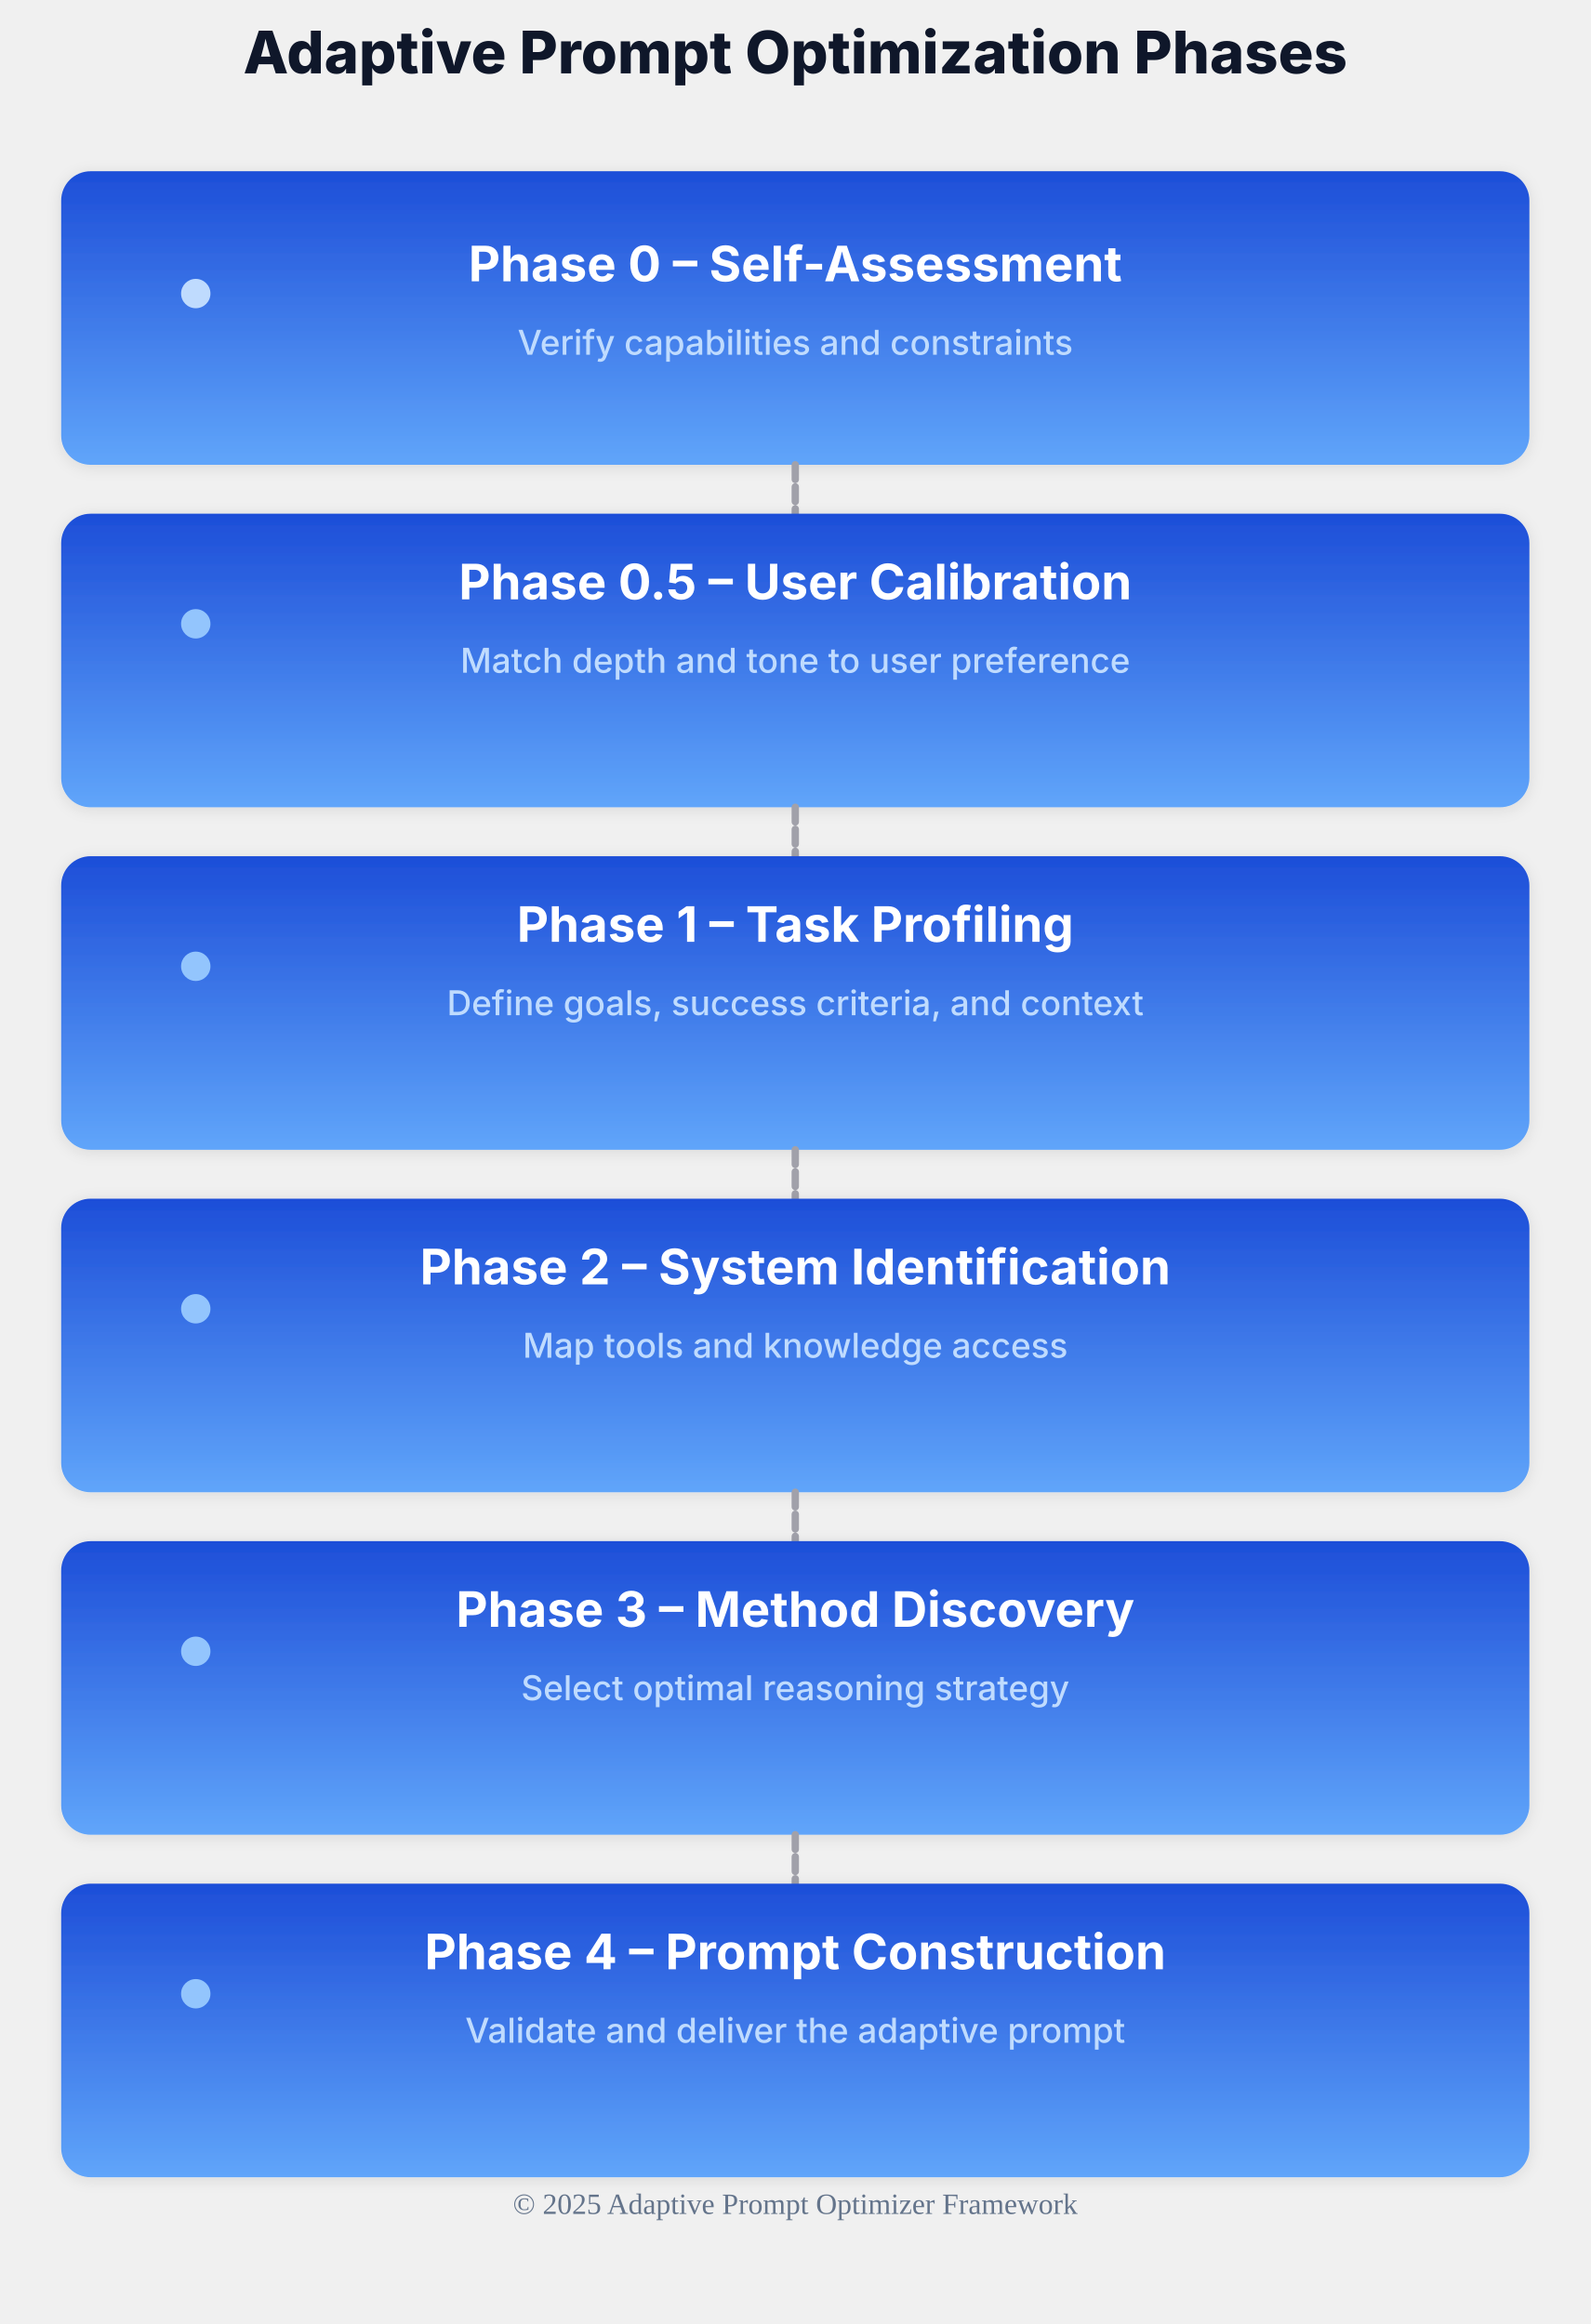
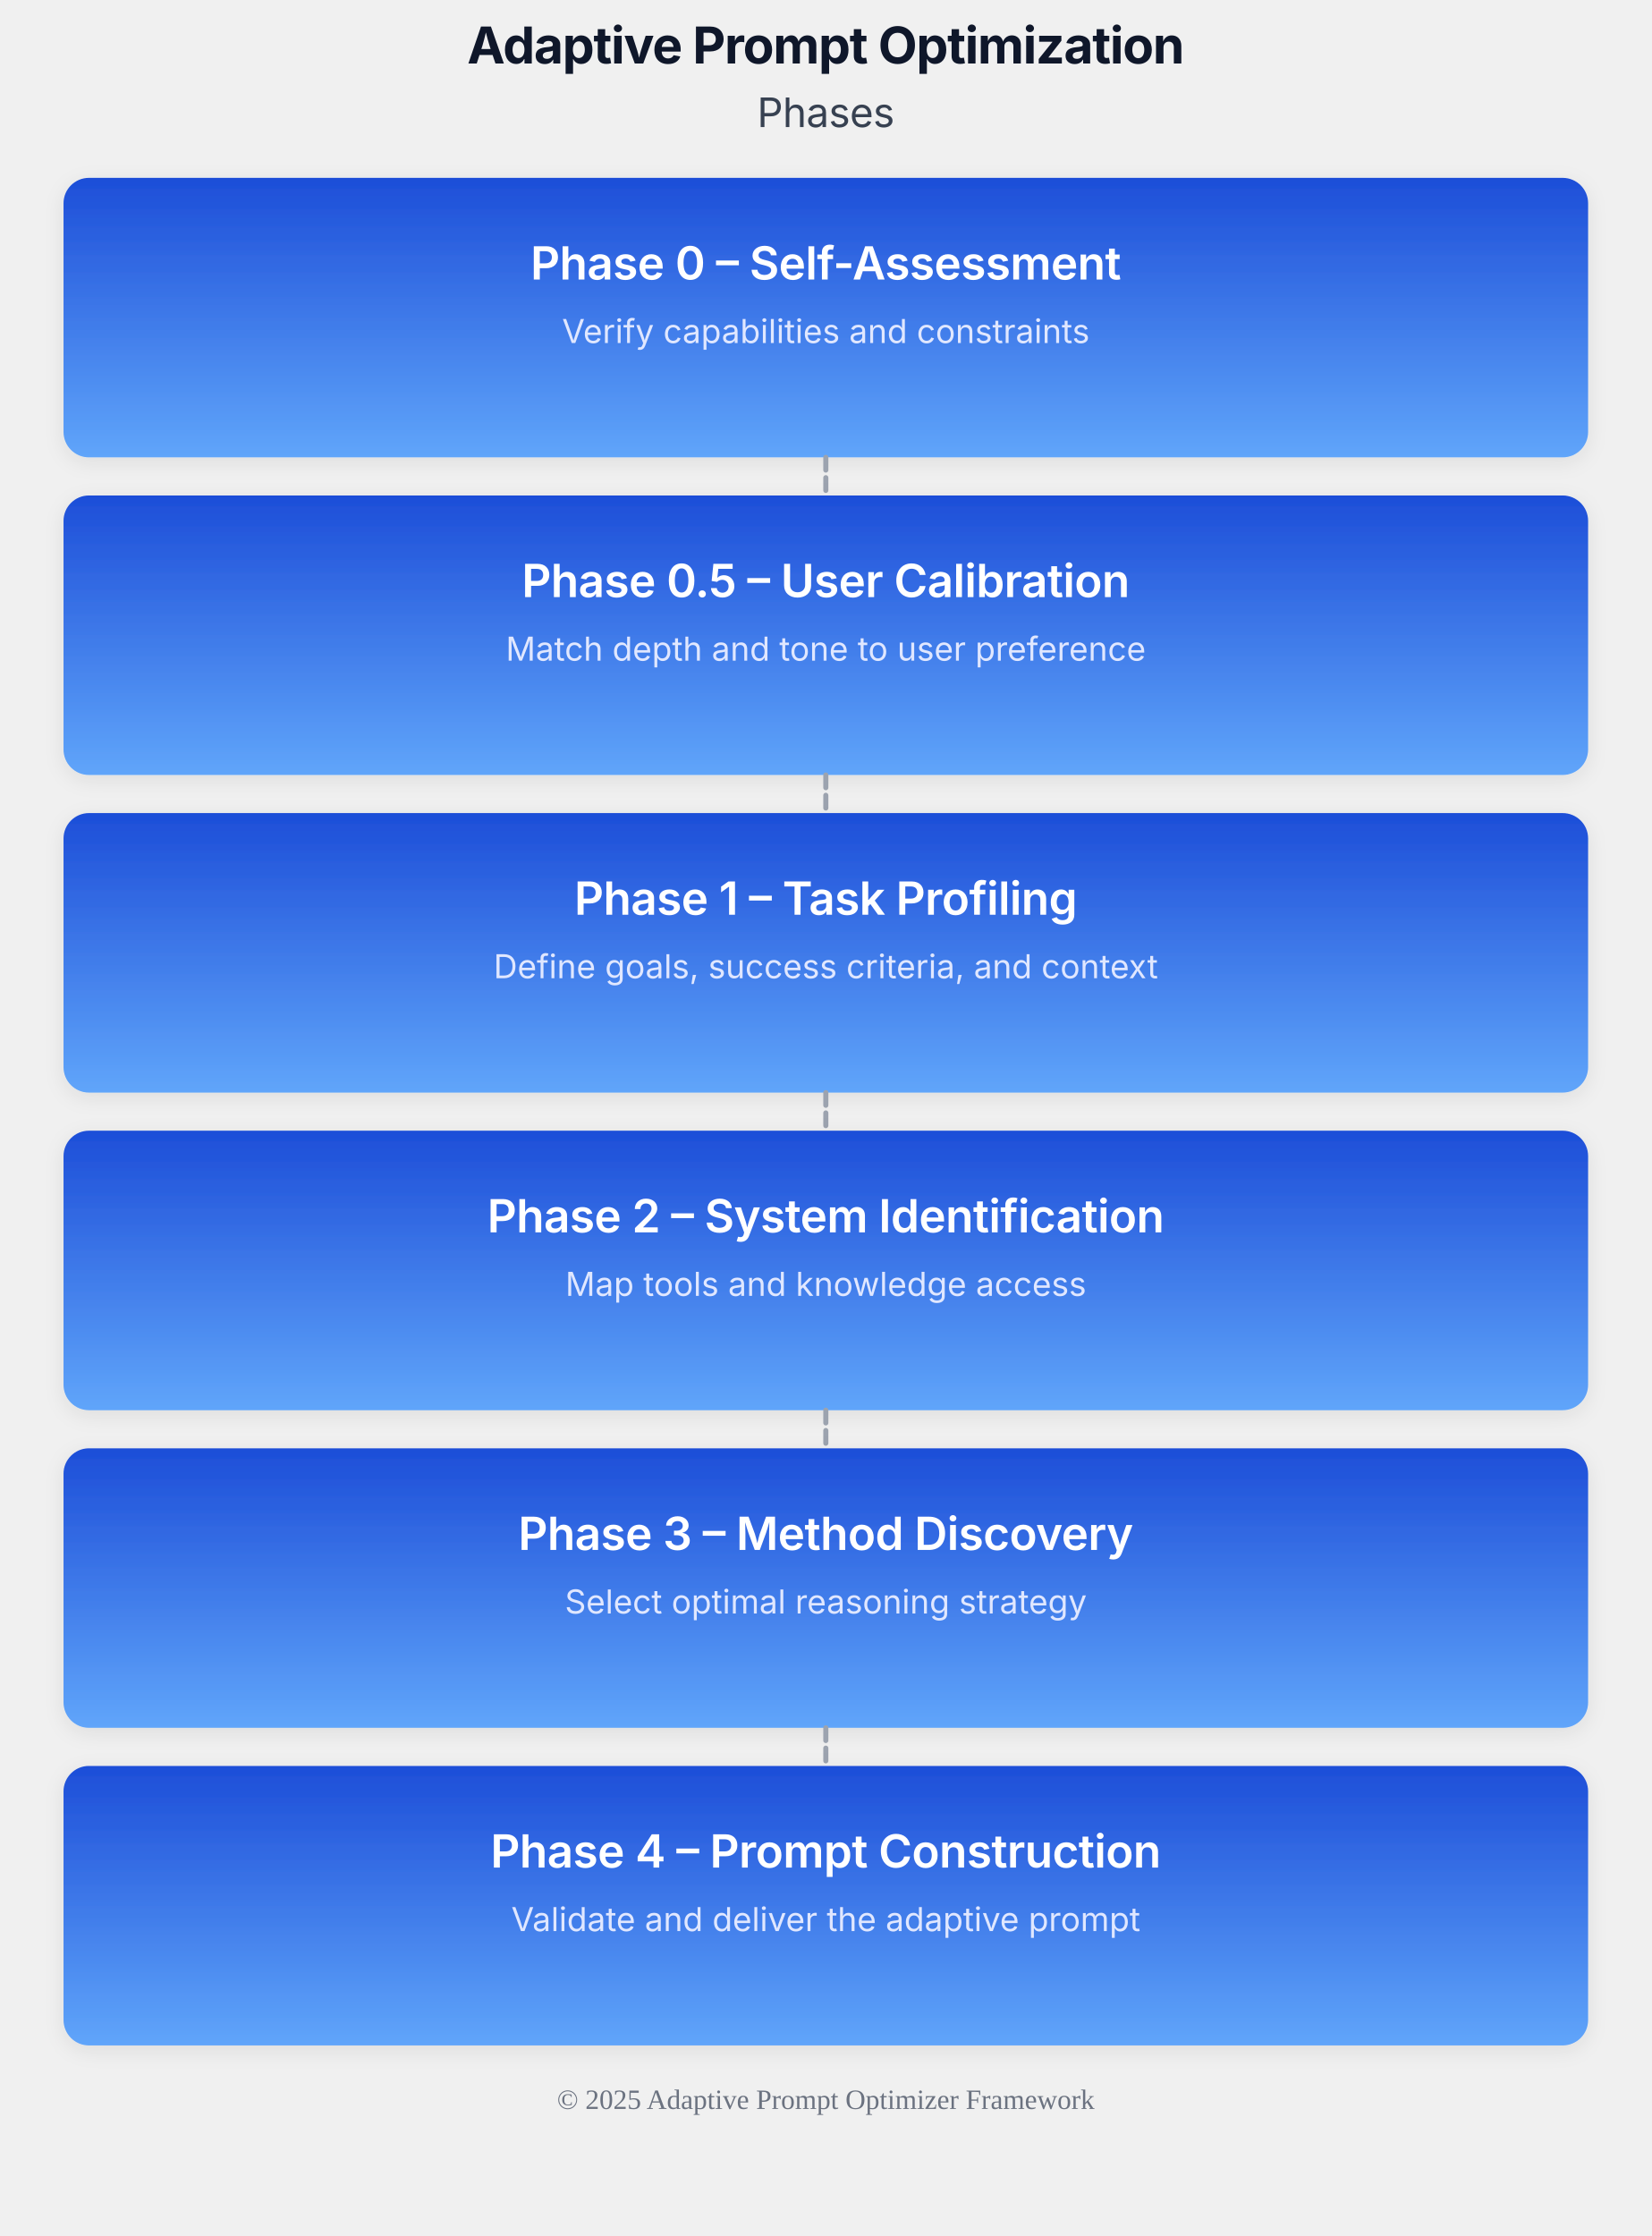
- <svg xmlns="http://www.w3.org/2000/svg" width="650" height="950" viewBox="0 0 650 950" preserveAspectRatio="xMidYMid meet">
+ <svg xmlns="http://www.w3.org/2000/svg" width="650" height="880" viewBox="0 0 650 880" preserveAspectRatio="xMidYMid meet">
  <defs>
    <linearGradient id="phaseBlueLight" x1="0" y1="0" x2="0" y2="1">
      <stop offset="0%" stop-color="#1D4ED8" />
      <stop offset="100%" stop-color="#60A5FA" />
    </linearGradient>
    <filter id="shadowLight">
-       <feDropShadow dx="0" dy="1" stdDeviation="3" flood-opacity="0.1" flood-color="#000000" />
+       <feDropShadow dx="0" dy="2" stdDeviation="4" flood-opacity="0.08" flood-color="#000000" />
    </filter>
  </defs>
-   <text x="325" y="30" text-anchor="middle" font-family="Inter, system-ui, sans-serif" font-weight="800" font-size="24" fill="#0F172A" letter-spacing="0.05">
-     Adaptive Prompt Optimization Phases
+   <text x="325" y="25" text-anchor="middle" font-family="SF Pro Display, system-ui, -apple-system, sans-serif" font-weight="700" font-size="20" line-height="1.4" fill="#0F172A" letter-spacing="-0.02em">
+     Adaptive Prompt Optimization
  </text>
-   <g font-family="Inter, system-ui, sans-serif" text-anchor="middle">
+   <text x="325" y="50" text-anchor="middle" font-family="SF Pro Display, system-ui, -apple-system, sans-serif" font-weight="400" font-size="16" fill="#374151" letter-spacing="-0.01em">
+     Phases
+   </text>
+   <g font-family="SF Pro Text, system-ui, -apple-system, sans-serif" text-anchor="middle">
    <g>
-       <rect x="25" y="70" width="600" height="120" rx="12" fill="url(#phaseBlueLight)" filter="url(#shadowLight)" />
-       <circle cx="80" cy="120" r="6" fill="#BFDBFE" />
-       <text x="325" y="115" font-weight="700" font-size="20" fill="#FFFFFF" letter-spacing="0.05">
+       <rect x="25" y="70" width="600" height="110" rx="10" fill="url(#phaseBlueLight)" filter="url(#shadowLight)" />
+       <text x="325" y="110" font-weight="600" font-size="18" fill="#FFFFFF" letter-spacing="-0.01em" line-height="1.3">
        Phase 0 – Self-Assessment
      </text>
-       <text x="325" y="145" font-weight="500" font-size="14" fill="#BFDBFE">
+       <text x="325" y="135" font-weight="400" font-size="13" fill="#E0E7FF" letter-spacing="0">
        Verify capabilities and constraints
      </text>
    </g>
-     <line x1="325" y1="190" x2="325" y2="210" stroke="#A1A1AA" stroke-width="3" stroke-dasharray="6,3" stroke-linecap="round" />
+     <line x1="325" y1="180" x2="325" y2="195" stroke="#9CA3AF" stroke-width="2" stroke-dasharray="5,3" stroke-linecap="round" />
    <g>
-       <rect x="25" y="210" width="600" height="120" rx="12" fill="url(#phaseBlueLight)" filter="url(#shadowLight)" />
-       <circle cx="80" cy="255" r="6" fill="#93C5FD" />
-       <text x="325" y="245" font-weight="700" font-size="20" fill="#FFFFFF" letter-spacing="0.05">
+       <rect x="25" y="195" width="600" height="110" rx="10" fill="url(#phaseBlueLight)" filter="url(#shadowLight)" />
+       <text x="325" y="235" font-weight="600" font-size="18" fill="#FFFFFF" letter-spacing="-0.01em" line-height="1.3">
        Phase 0.5 – User Calibration
      </text>
-       <text x="325" y="275" font-weight="500" font-size="14" fill="#BFDBFE">
+       <text x="325" y="260" font-weight="400" font-size="13" fill="#E0E7FF" letter-spacing="0">
        Match depth and tone to user preference
      </text>
    </g>
-     <line x1="325" y1="330" x2="325" y2="350" stroke="#A1A1AA" stroke-width="3" stroke-dasharray="6,3" stroke-linecap="round" />
+     <line x1="325" y1="305" x2="325" y2="320" stroke="#9CA3AF" stroke-width="2" stroke-dasharray="5,3" stroke-linecap="round" />
    <g>
-       <rect x="25" y="350" width="600" height="120" rx="12" fill="url(#phaseBlueLight)" filter="url(#shadowLight)" />
-       <circle cx="80" cy="395" r="6" fill="#93C5FD" />
-       <text x="325" y="385" font-weight="700" font-size="20" fill="#FFFFFF" letter-spacing="0.05">
+       <rect x="25" y="320" width="600" height="110" rx="10" fill="url(#phaseBlueLight)" filter="url(#shadowLight)" />
+       <text x="325" y="360" font-weight="600" font-size="18" fill="#FFFFFF" letter-spacing="-0.01em" line-height="1.3">
        Phase 1 – Task Profiling
      </text>
-       <text x="325" y="415" font-weight="500" font-size="14" fill="#BFDBFE">
+       <text x="325" y="385" font-weight="400" font-size="13" fill="#E0E7FF" letter-spacing="0">
        Define goals, success criteria, and context
      </text>
    </g>
-     <line x1="325" y1="470" x2="325" y2="490" stroke="#A1A1AA" stroke-width="3" stroke-dasharray="6,3" stroke-linecap="round" />
+     <line x1="325" y1="430" x2="325" y2="445" stroke="#9CA3AF" stroke-width="2" stroke-dasharray="5,3" stroke-linecap="round" />
    <g>
-       <rect x="25" y="490" width="600" height="120" rx="12" fill="url(#phaseBlueLight)" filter="url(#shadowLight)" />
-       <circle cx="80" cy="535" r="6" fill="#93C5FD" />
-       <text x="325" y="525" font-weight="700" font-size="20" fill="#FFFFFF" letter-spacing="0.05">
+       <rect x="25" y="445" width="600" height="110" rx="10" fill="url(#phaseBlueLight)" filter="url(#shadowLight)" />
+       <text x="325" y="485" font-weight="600" font-size="18" fill="#FFFFFF" letter-spacing="-0.01em" line-height="1.3">
        Phase 2 – System Identification
      </text>
-       <text x="325" y="555" font-weight="500" font-size="14" fill="#BFDBFE">
+       <text x="325" y="510" font-weight="400" font-size="13" fill="#E0E7FF" letter-spacing="0">
        Map tools and knowledge access
      </text>
    </g>
-     <line x1="325" y1="610" x2="325" y2="630" stroke="#A1A1AA" stroke-width="3" stroke-dasharray="6,3" stroke-linecap="round" />
+     <line x1="325" y1="555" x2="325" y2="570" stroke="#9CA3AF" stroke-width="2" stroke-dasharray="5,3" stroke-linecap="round" />
    <g>
-       <rect x="25" y="630" width="600" height="120" rx="12" fill="url(#phaseBlueLight)" filter="url(#shadowLight)" />
-       <circle cx="80" cy="675" r="6" fill="#93C5FD" />
-       <text x="325" y="665" font-weight="700" font-size="20" fill="#FFFFFF" letter-spacing="0.05">
+       <rect x="25" y="570" width="600" height="110" rx="10" fill="url(#phaseBlueLight)" filter="url(#shadowLight)" />
+       <text x="325" y="610" font-weight="600" font-size="18" fill="#FFFFFF" letter-spacing="-0.01em" line-height="1.3">
        Phase 3 – Method Discovery
      </text>
-       <text x="325" y="695" font-weight="500" font-size="14" fill="#BFDBFE">
+       <text x="325" y="635" font-weight="400" font-size="13" fill="#E0E7FF" letter-spacing="0">
        Select optimal reasoning strategy
      </text>
    </g>
-     <line x1="325" y1="750" x2="325" y2="770" stroke="#A1A1AA" stroke-width="3" stroke-dasharray="6,3" stroke-linecap="round" />
+     <line x1="325" y1="680" x2="325" y2="695" stroke="#9CA3AF" stroke-width="2" stroke-dasharray="5,3" stroke-linecap="round" />
    <g>
-       <rect x="25" y="770" width="600" height="120" rx="12" fill="url(#phaseBlueLight)" filter="url(#shadowLight)" />
-       <circle cx="80" cy="815" r="6" fill="#93C5FD" />
-       <text x="325" y="805" font-weight="700" font-size="20" fill="#FFFFFF" letter-spacing="0.05">
+       <rect x="25" y="695" width="600" height="110" rx="10" fill="url(#phaseBlueLight)" filter="url(#shadowLight)" />
+       <text x="325" y="735" font-weight="600" font-size="18" fill="#FFFFFF" letter-spacing="-0.01em" line-height="1.3">
        Phase 4 – Prompt Construction
      </text>
-       <text x="325" y="835" font-weight="500" font-size="14" fill="#BFDBFE">
+       <text x="325" y="760" font-weight="400" font-size="13" fill="#E0E7FF" letter-spacing="0">
        Validate and deliver the adaptive prompt
      </text>
    </g>
  </g>
-   <text x="325" y="905" text-anchor="middle" font-weight="500" font-size="12" fill="#64748B">
+   <text x="325" y="830" text-anchor="middle" font-weight="400" font-size="11" fill="#6B7280" letter-spacing="0">
    © 2025 Adaptive Prompt Optimizer Framework
  </text>
</svg>
